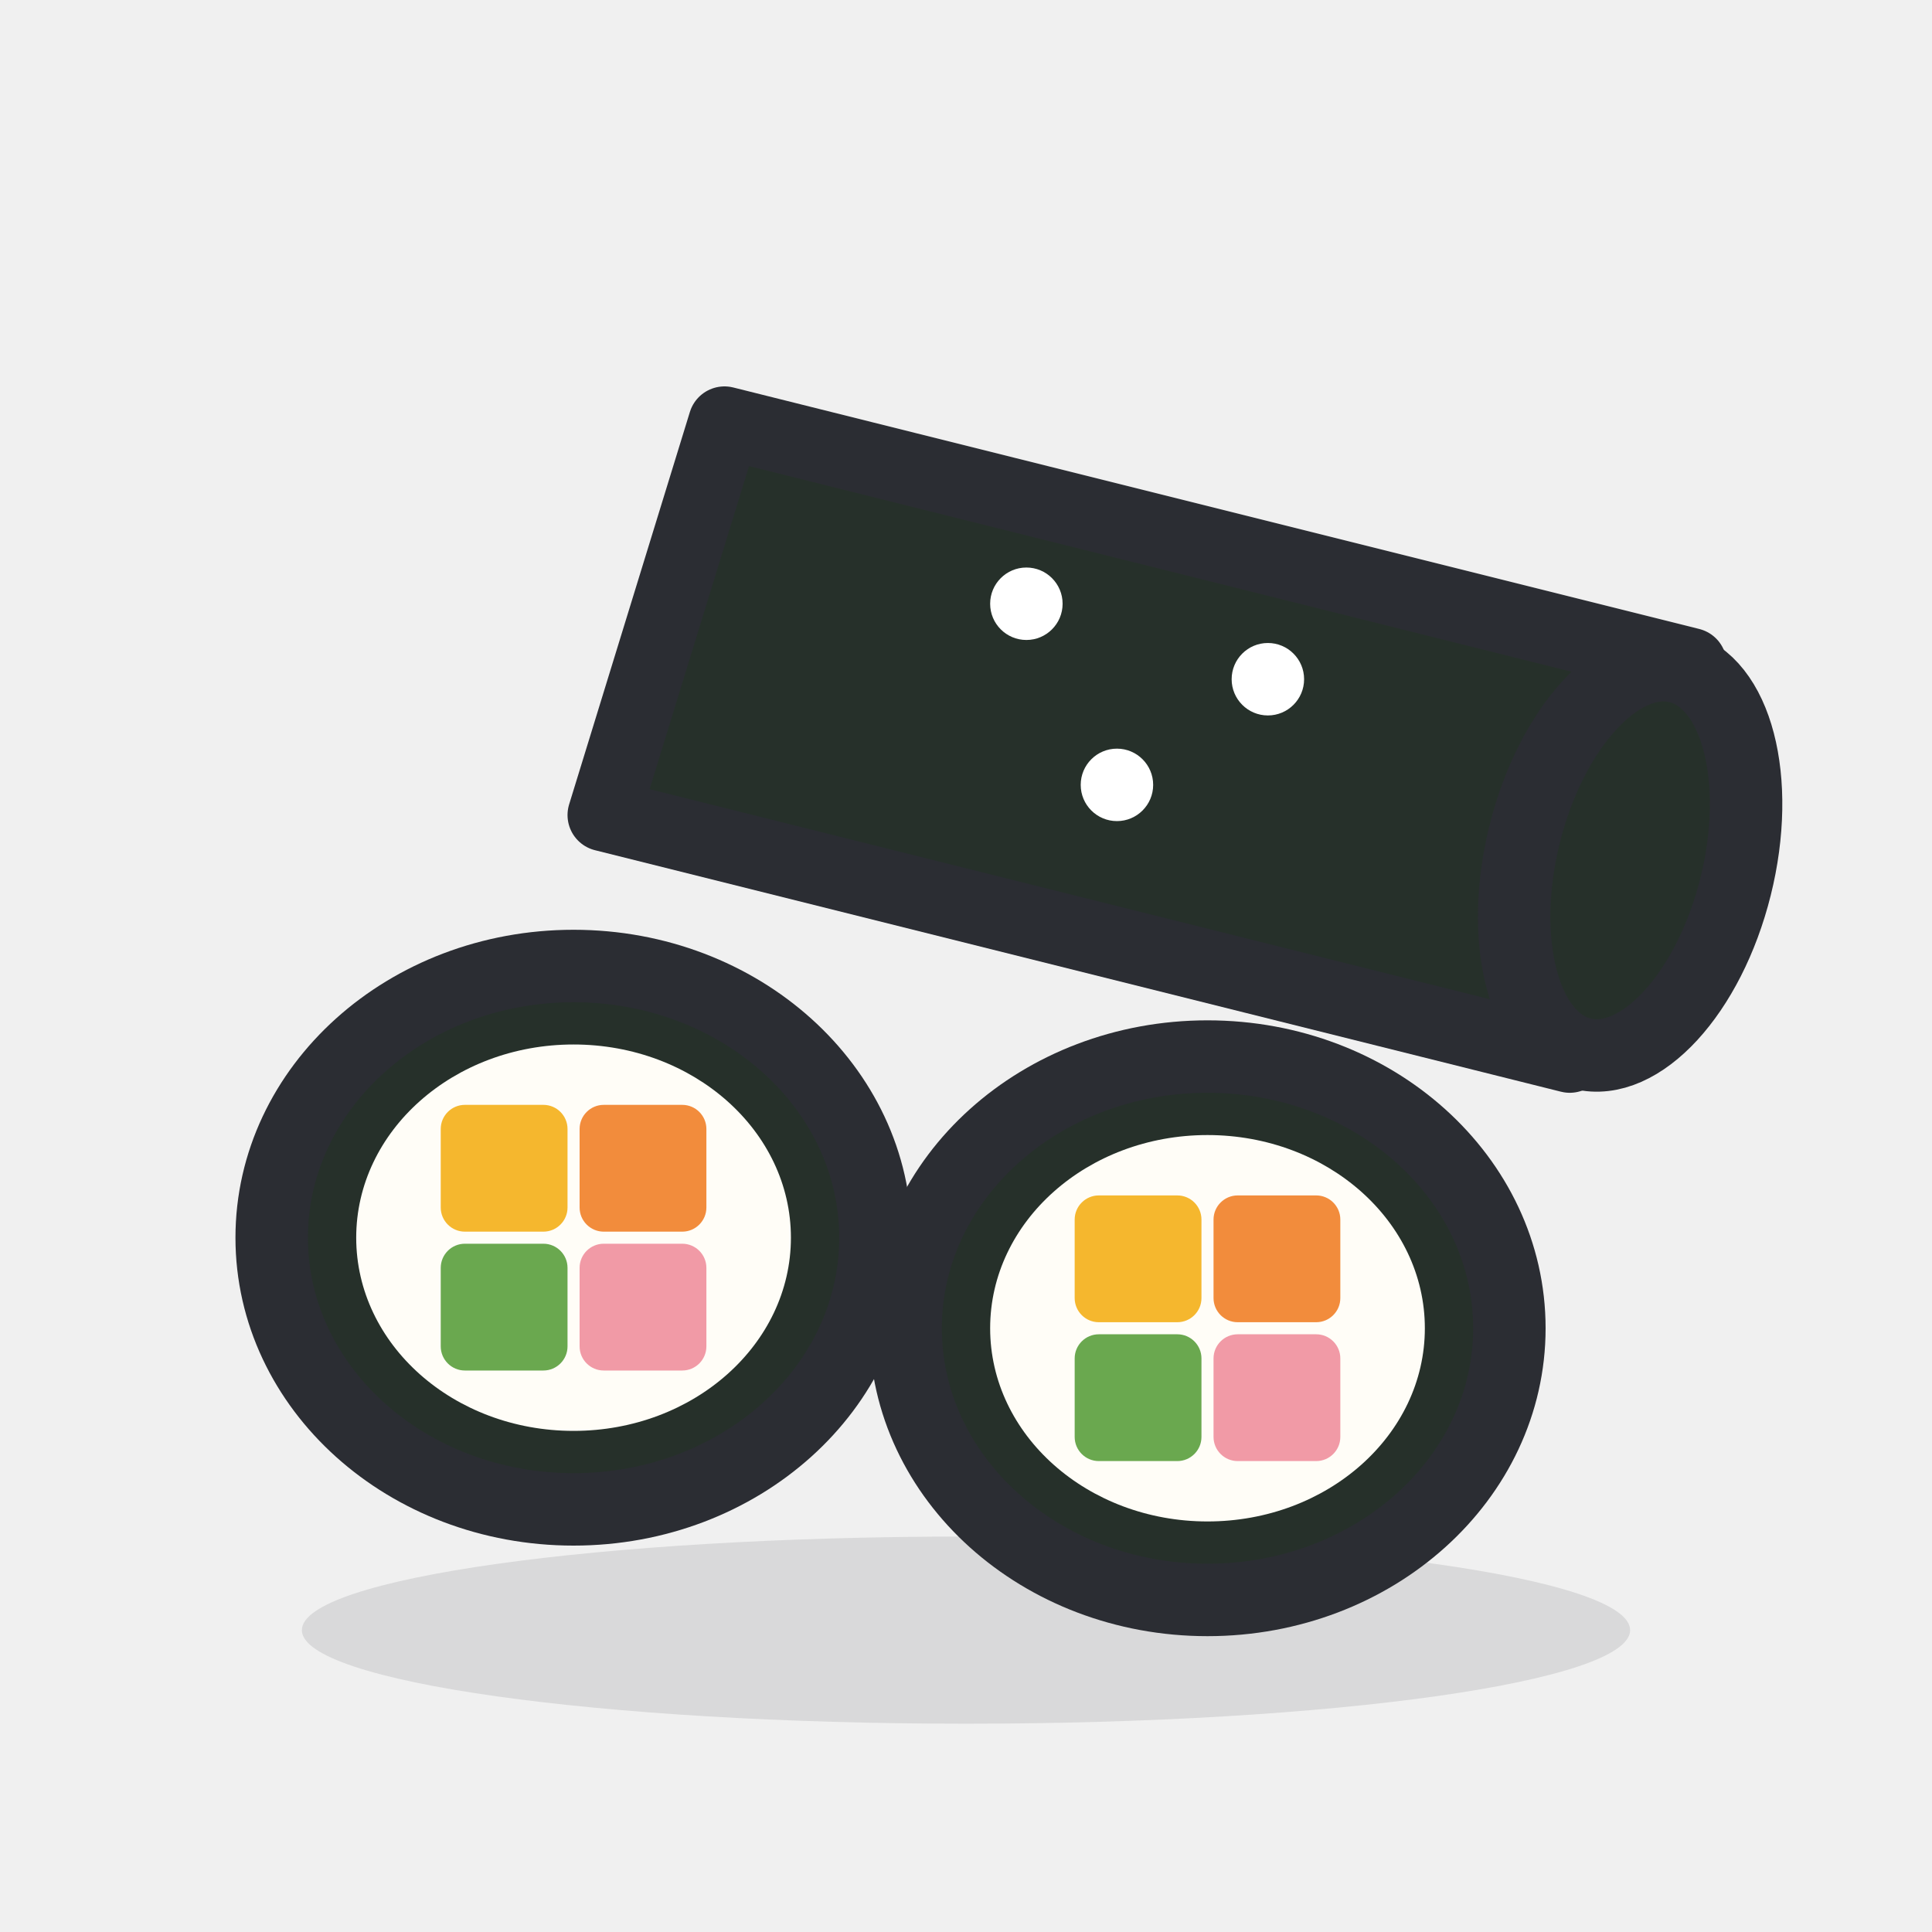
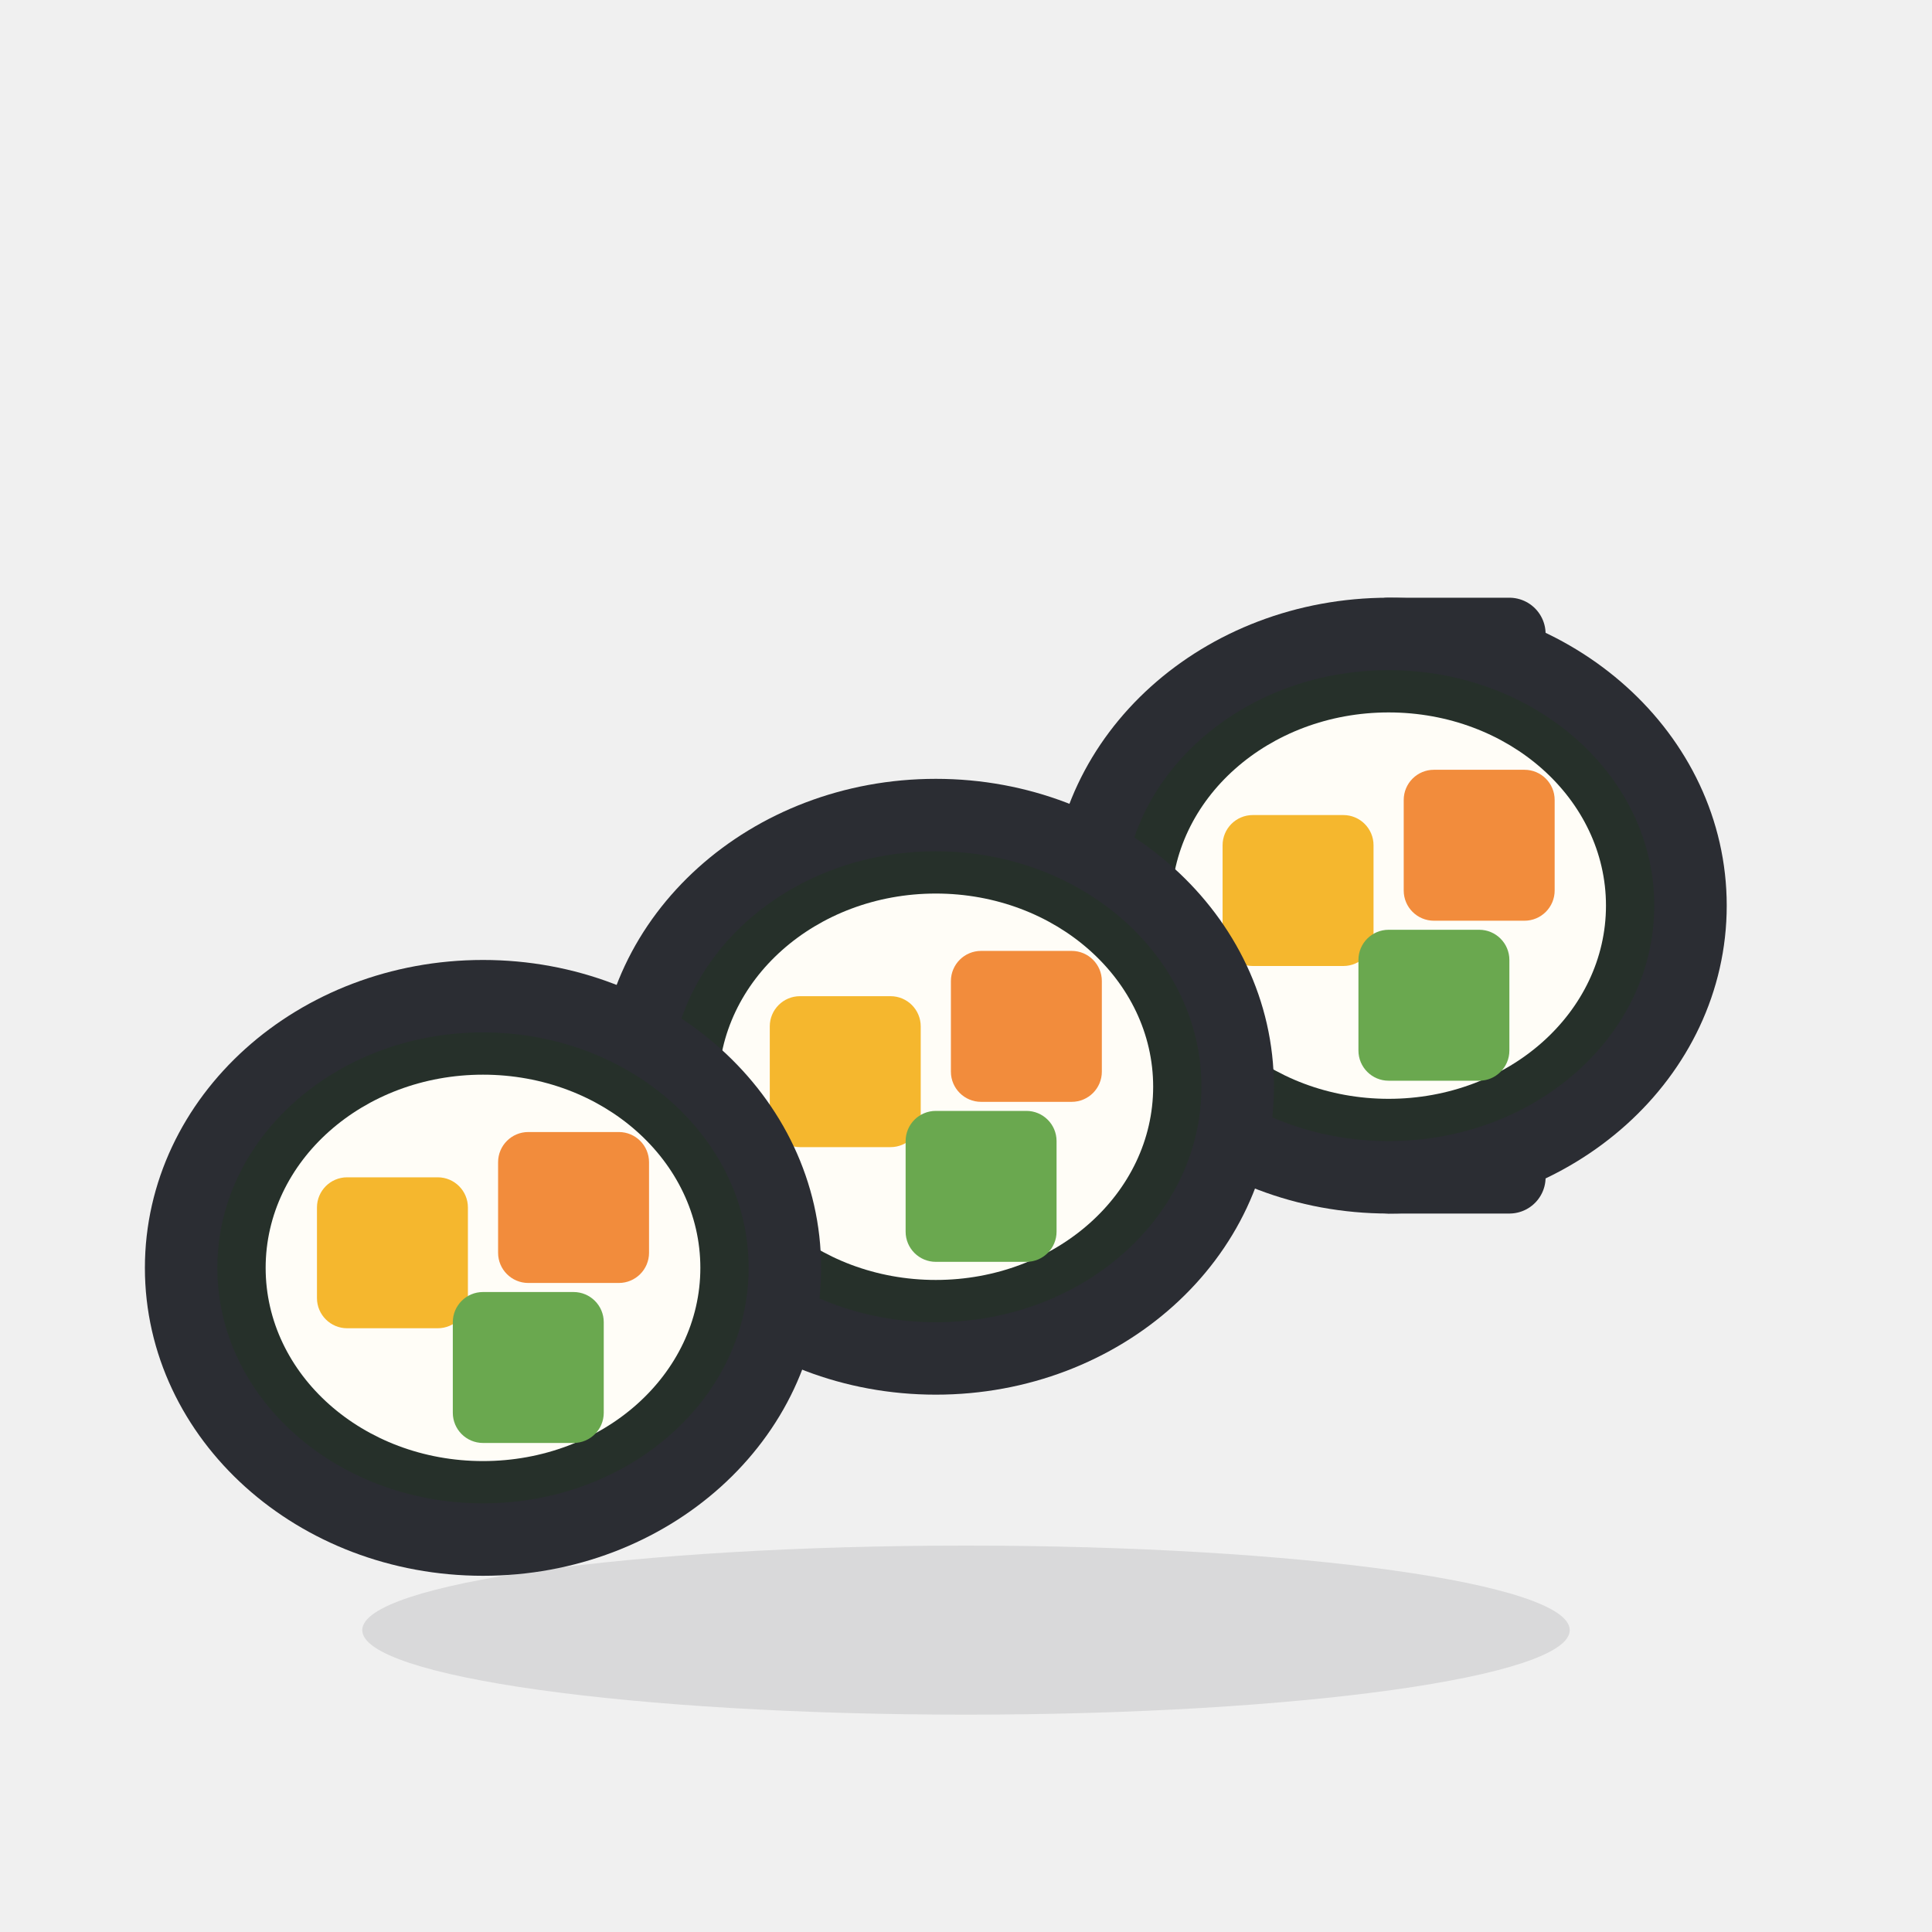
<svg xmlns="http://www.w3.org/2000/svg" viewBox="0 0 64 64">
-   <ellipse cx="32" cy="54" rx="22" ry="3.1" fill="#2b2d33" opacity=".12" />
+   <ellipse cx="32" cy="54" rx="20" ry="2.8" fill="#2b2d33" opacity=".12" />
  <g fill="#26302a" stroke="#2b2d33" stroke-width="2.4" stroke-linejoin="round" stroke-linecap="round">
-     <path d="M24 14l32 8-4 13-32-8z" />
+     <path d="M46 21h4v18h-4z" />
  </g>
  <g fill="#26302a" stroke="#2b2d33" stroke-width="2.4" stroke-linejoin="round" stroke-linecap="round">
-     <ellipse cx="54" cy="28.5" rx="3.6" ry="6.6" transform="rotate(14 54 28.5)" />
+     <ellipse cx="46" cy="30" rx="10" ry="9" />
  </g>
-   <g fill="#ffffff">
-     <circle cx="34" cy="20" r="1.2" />
-     <circle cx="42" cy="22.5" r="1.2" />
-     <circle cx="37" cy="26" r="1.2" />
+   <g fill="#fffdf7">
+     <ellipse cx="46" cy="30" rx="7.2" ry="6.4" />
+   </g>
+   <g fill="#f5b72e">
+     <rect x="40.5" y="27" width="5" height="5" rx="1" />
+   </g>
+   <g fill="#f28c3c">
+     <rect x="46.5" y="25.5" width="5" height="5" rx="1" />
+   </g>
+   <g fill="#6aa84f">
+     <rect x="45" y="30.8" width="5" height="5" rx="1" />
  </g>
  <g fill="#26302a" stroke="#2b2d33" stroke-width="2.4" stroke-linejoin="round" stroke-linecap="round">
-     <ellipse cx="19" cy="41" rx="10" ry="9" />
+     <ellipse cx="31" cy="36" rx="10" ry="9" />
  </g>
  <g fill="#fffdf7">
-     <ellipse cx="19" cy="41" rx="7.2" ry="6.4" />
+     <ellipse cx="31" cy="36" rx="7.2" ry="6.4" />
  </g>
  <g fill="#f5b72e">
-     <rect x="14.6" y="36.6" width="4.2" height="4.2" rx=".8" />
+     <rect x="25.5" y="33" width="5" height="5" rx="1" />
  </g>
  <g fill="#f28c3c">
-     <rect x="19.2" y="36.6" width="4.2" height="4.2" rx=".8" />
+     <rect x="31.5" y="31.5" width="5" height="5" rx="1" />
  </g>
  <g fill="#6aa84f">
-     <rect x="14.6" y="41.2" width="4.2" height="4.2" rx=".8" />
-   </g>
-   <g fill="#f19aa6">
-     <rect x="19.2" y="41.2" width="4.2" height="4.2" rx=".8" />
+     <rect x="30" y="36.8" width="5" height="5" rx="1" />
  </g>
  <g fill="#26302a" stroke="#2b2d33" stroke-width="2.4" stroke-linejoin="round" stroke-linecap="round">
-     <ellipse cx="40" cy="44" rx="10" ry="9" />
+     <ellipse cx="16" cy="42" rx="10" ry="9" />
  </g>
  <g fill="#fffdf7">
-     <ellipse cx="40" cy="44" rx="7.2" ry="6.4" />
+     <ellipse cx="16" cy="42" rx="7.2" ry="6.4" />
  </g>
  <g fill="#f5b72e">
-     <rect x="35.6" y="39.6" width="4.2" height="4.2" rx=".8" />
+     <rect x="10.5" y="39" width="5" height="5" rx="1" />
  </g>
  <g fill="#f28c3c">
-     <rect x="40.2" y="39.6" width="4.2" height="4.2" rx=".8" />
+     <rect x="16.5" y="37.5" width="5" height="5" rx="1" />
  </g>
  <g fill="#6aa84f">
-     <rect x="35.6" y="44.2" width="4.2" height="4.2" rx=".8" />
-   </g>
-   <g fill="#f19aa6">
-     <rect x="40.2" y="44.2" width="4.2" height="4.2" rx=".8" />
+     <rect x="15" y="42.8" width="5" height="5" rx="1" />
  </g>
</svg>
